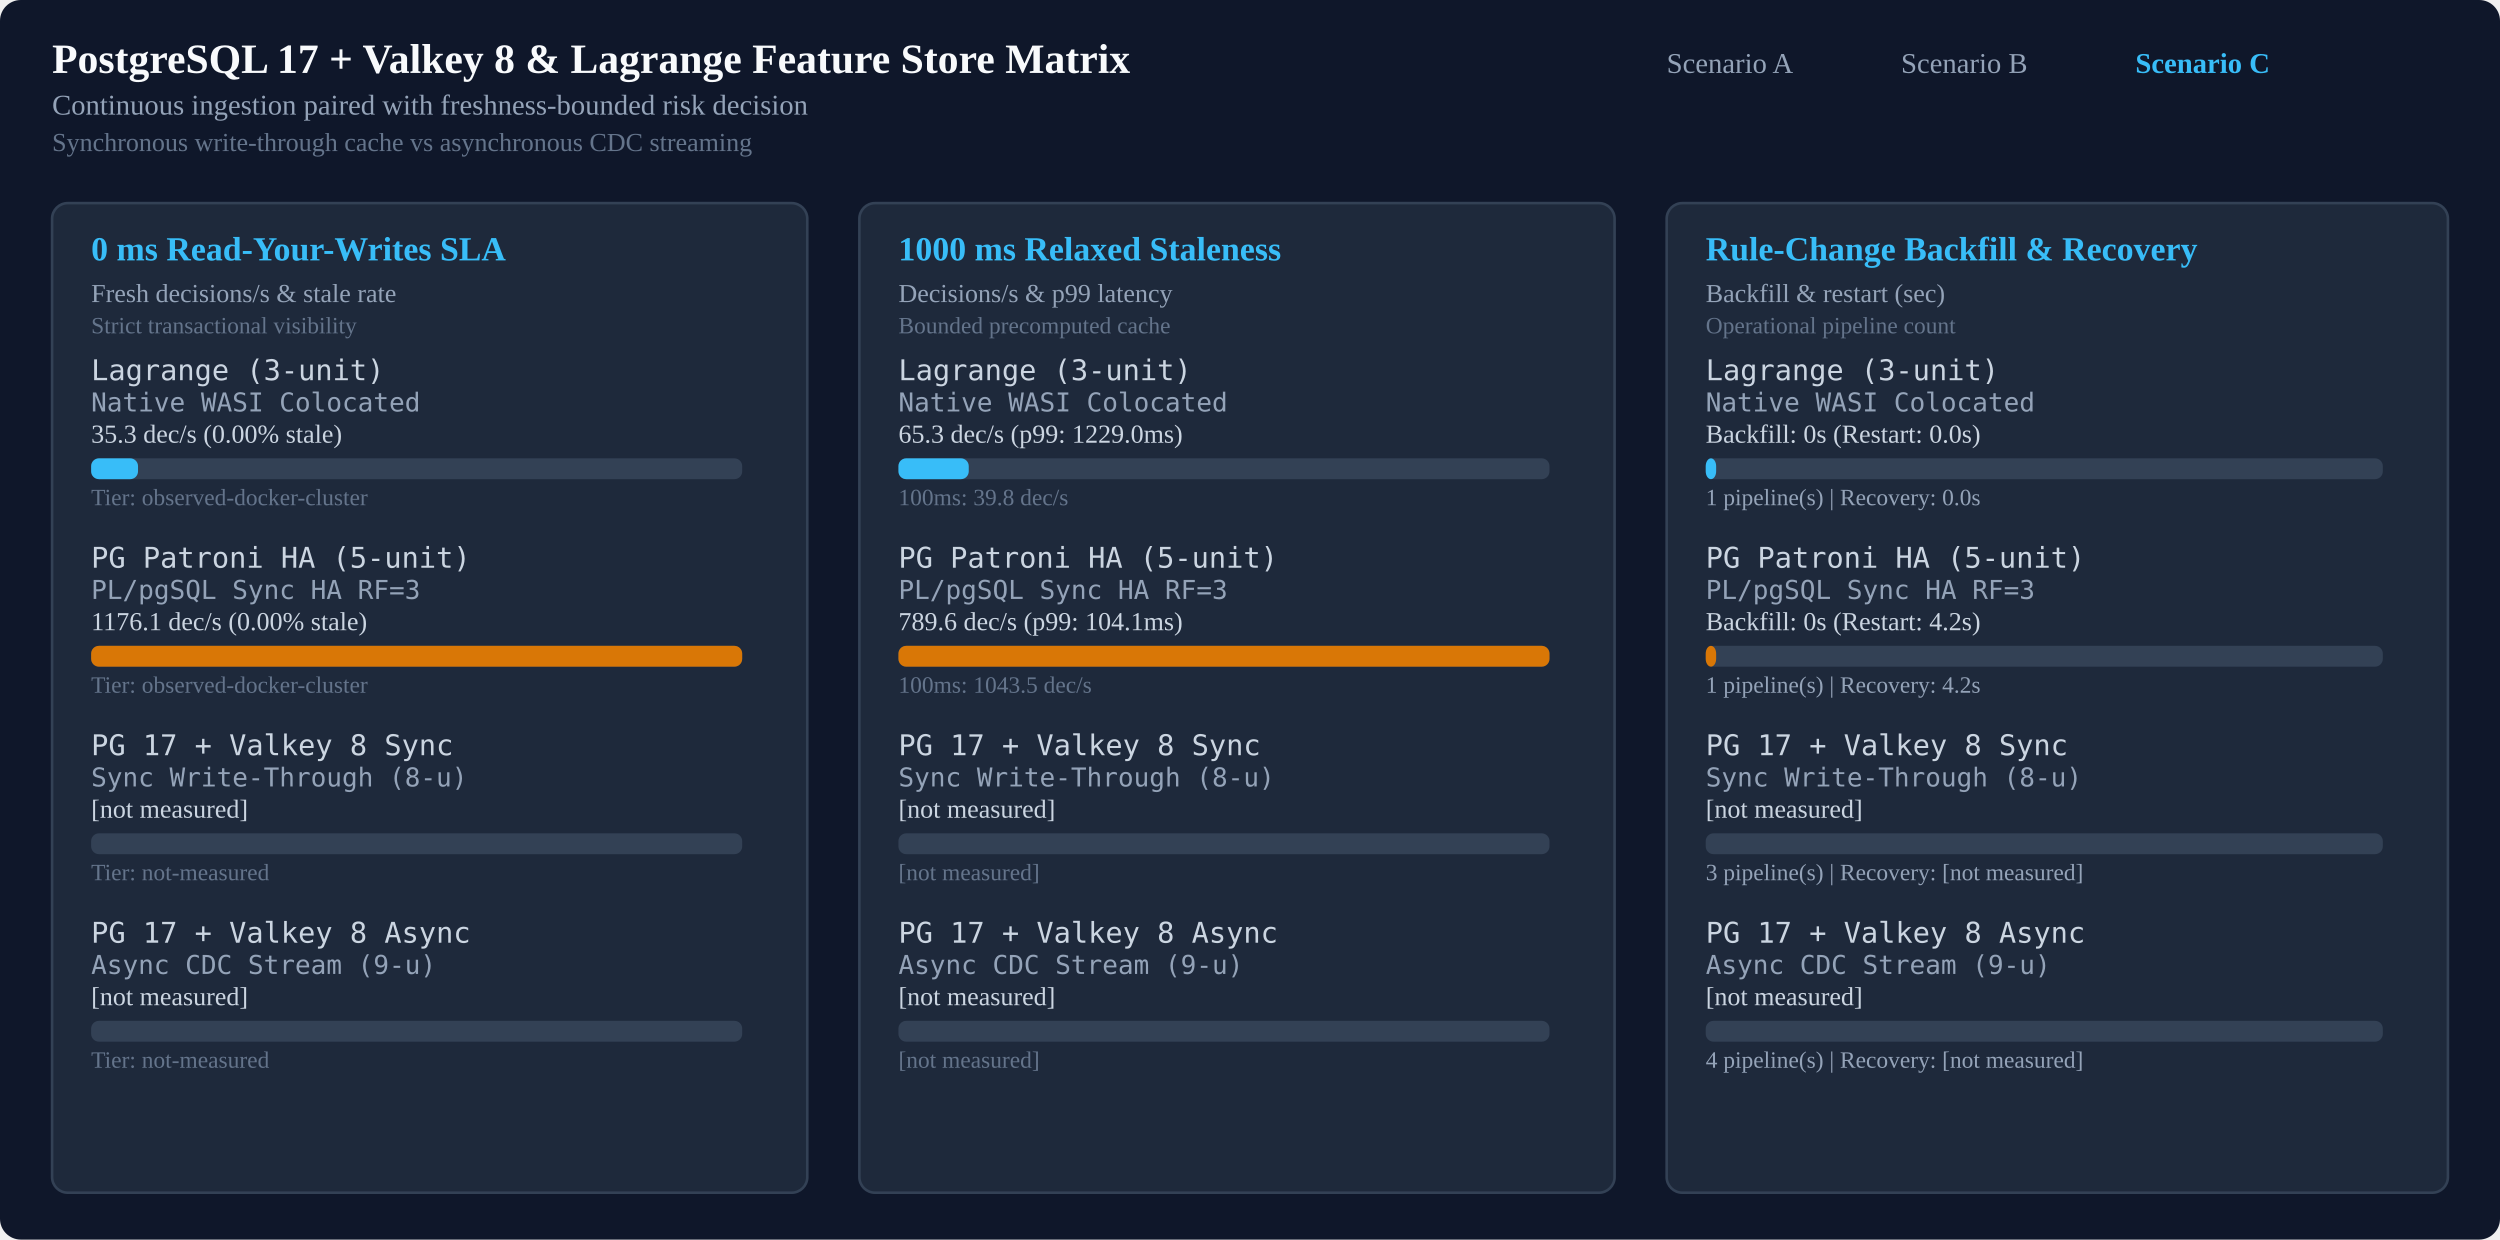
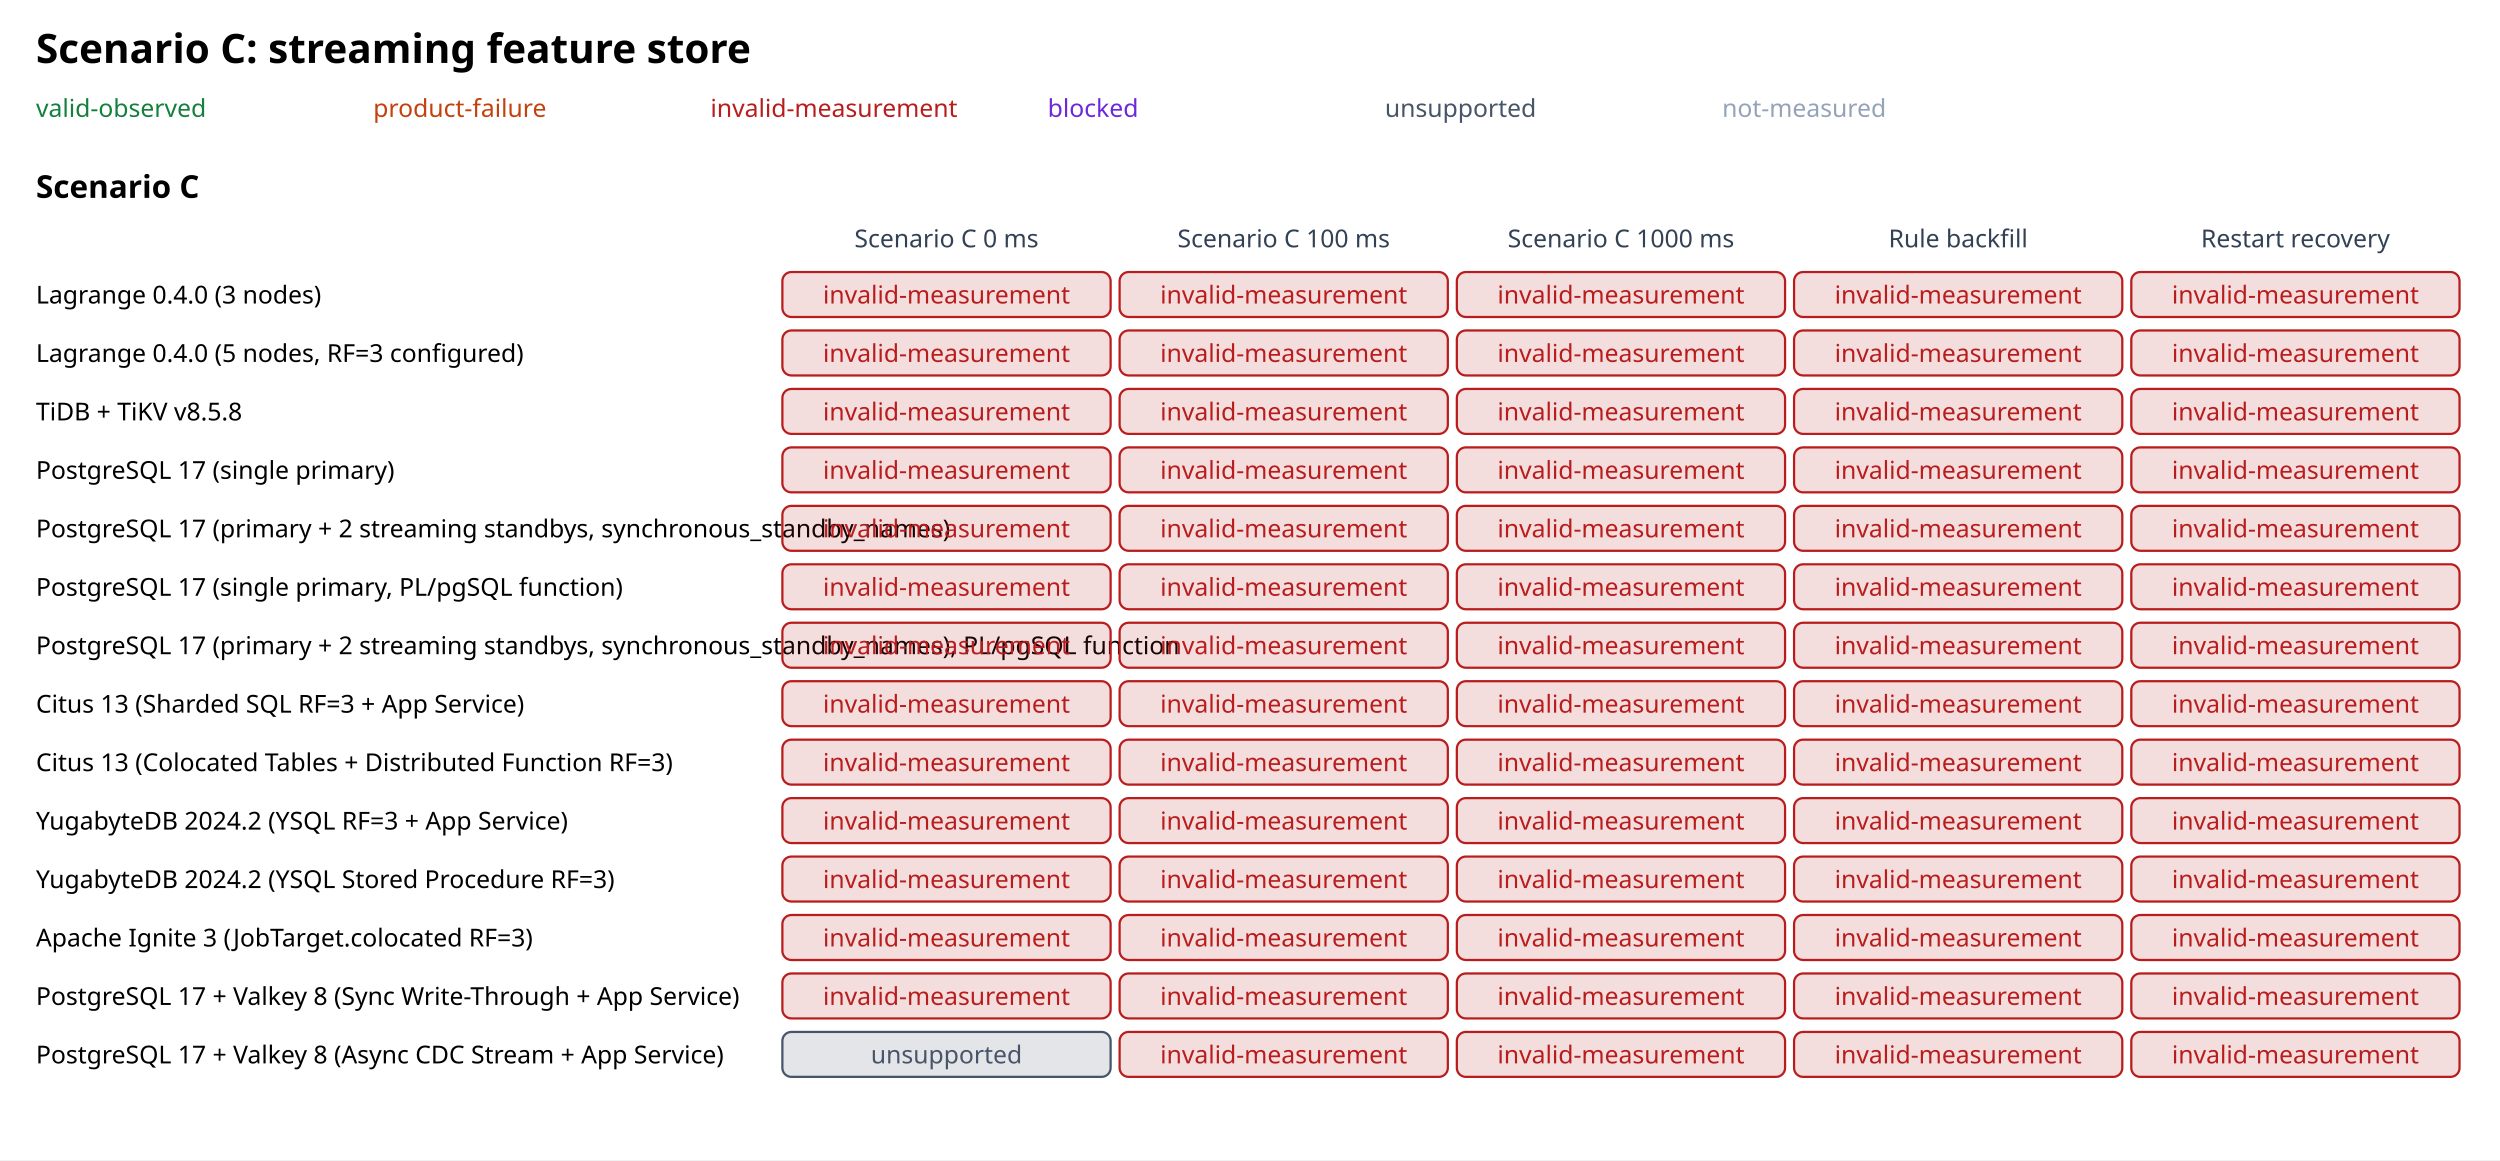
- <svg xmlns="http://www.w3.org/2000/svg" viewBox="0 0 960 476" width="960" height="476">
-   <rect width="960" height="476" fill="#0f172a" rx="8" />
-   <text x="20" y="28" fill="#f8fafc" font-size="16" font-weight="bold">PostgreSQL 17 + Valkey 8 &amp; Lagrange Feature Store Matrix</text>
-   <text x="20" y="44" fill="#94a3b8" font-size="11">Continuous ingestion paired with freshness-bounded risk decision</text>
-   <text x="20" y="58" fill="#64748b" font-size="10">Synchronous write-through cache vs asynchronous CDC streaming</text>
-   <a href="tidb-reference-scenarios.md#scenario-a-tidb-oltp-baseline">
-     <text x="640" y="28" fill="#94a3b8" font-size="11">Scenario A</text>
-   </a>
-   <a href="tidb-reference-scenarios.md#scenario-b-tidb-distributed-risk-decision">
-     <text x="730" y="28" fill="#94a3b8" font-size="11">Scenario B</text>
-   </a>
-   <a href="tidb-reference-scenarios.md#scenario-c-streaming-feature-risk-decision">
-     <text x="820" y="28" fill="#38bdf8" font-size="11" font-weight="bold">Scenario C</text>
-   </a>
-   <rect x="20" y="78" width="290" height="380" fill="#1e293b" rx="6" stroke="#334155" />
-   <a href="tidb-reference-scenarios.md#scenario-c-streaming-feature-risk-decision">
-     <text x="35" y="100" fill="#38bdf8" font-size="13" font-weight="bold">0 ms Read-Your-Writes SLA</text>
-   </a>
-   <text x="35" y="116" fill="#94a3b8" font-size="10">Fresh decisions/s &amp; stale rate</text>
-   <text x="35" y="128" fill="#64748b" font-size="9">Strict transactional visibility</text>
-   <rect x="330" y="78" width="290" height="380" fill="#1e293b" rx="6" stroke="#334155" />
-   <a href="tidb-reference-scenarios.md#scenario-c-streaming-feature-risk-decision">
-     <text x="345" y="100" fill="#38bdf8" font-size="13" font-weight="bold">1000 ms Relaxed Staleness</text>
-   </a>
-   <text x="345" y="116" fill="#94a3b8" font-size="10">Decisions/s &amp; p99 latency</text>
-   <text x="345" y="128" fill="#64748b" font-size="9">Bounded precomputed cache</text>
-   <rect x="640" y="78" width="300" height="380" fill="#1e293b" rx="6" stroke="#334155" />
-   <a href="tidb-reference-scenarios.md#scenario-c-streaming-feature-risk-decision">
-     <text x="655" y="100" fill="#38bdf8" font-size="13" font-weight="bold">Rule-Change Backfill &amp; Recovery</text>
-   </a>
-   <text x="655" y="116" fill="#94a3b8" font-size="10">Backfill &amp; restart (sec)</text>
-   <text x="655" y="128" fill="#64748b" font-size="9">Operational pipeline count</text>
-   <text x="35" y="146" fill="#cbd5e1" font-size="11" font-family="monospace">Lagrange (3-unit)</text>
-   <text x="35" y="158" fill="#94a3b8" font-size="10" font-family="monospace">Native WASI Colocated</text>
-   <text x="35" y="170" fill="#cbd5e1" font-size="10">35.3 dec/s (0.00% stale)</text>
-   <rect x="35" y="176" width="250" height="8" fill="#334155" rx="3" />
-   <rect x="35" y="176" width="18" height="8" fill="#38bdf8" rx="3" />
-   <text x="35" y="194" fill="#64748b" font-size="9">Tier: observed-docker-cluster</text>
-   <text x="345" y="146" fill="#cbd5e1" font-size="11" font-family="monospace">Lagrange (3-unit)</text>
-   <text x="345" y="158" fill="#94a3b8" font-size="10" font-family="monospace">Native WASI Colocated</text>
-   <text x="345" y="170" fill="#cbd5e1" font-size="10">65.3 dec/s (p99: 1229.0ms)</text>
-   <rect x="345" y="176" width="250" height="8" fill="#334155" rx="3" />
-   <rect x="345" y="176" width="27" height="8" fill="#38bdf8" rx="3" />
-   <text x="345" y="194" fill="#64748b" font-size="9">100ms: 39.8 dec/s</text>
-   <text x="655" y="146" fill="#cbd5e1" font-size="11" font-family="monospace">Lagrange (3-unit)</text>
-   <text x="655" y="158" fill="#94a3b8" font-size="10" font-family="monospace">Native WASI Colocated</text>
-   <text x="655" y="170" fill="#cbd5e1" font-size="10">Backfill: 0s (Restart: 0.0s)</text>
-   <rect x="655" y="176" width="260" height="8" fill="#334155" rx="3" />
-   <rect x="655" y="176" width="4" height="8" fill="#38bdf8" rx="3" />
-   <text x="655" y="194" fill="#94a3b8" font-size="9">1 pipeline(s) | Recovery: 0.0s</text>
-   <text x="35" y="218" fill="#cbd5e1" font-size="11" font-family="monospace">PG Patroni HA (5-unit)</text>
-   <text x="35" y="230" fill="#94a3b8" font-size="10" font-family="monospace">PL/pgSQL Sync HA RF=3</text>
-   <text x="35" y="242" fill="#cbd5e1" font-size="10">1176.1 dec/s (0.00% stale)</text>
-   <rect x="35" y="248" width="250" height="8" fill="#334155" rx="3" />
-   <rect x="35" y="248" width="250" height="8" fill="#d97706" rx="3" />
-   <text x="35" y="266" fill="#64748b" font-size="9">Tier: observed-docker-cluster</text>
-   <text x="345" y="218" fill="#cbd5e1" font-size="11" font-family="monospace">PG Patroni HA (5-unit)</text>
-   <text x="345" y="230" fill="#94a3b8" font-size="10" font-family="monospace">PL/pgSQL Sync HA RF=3</text>
-   <text x="345" y="242" fill="#cbd5e1" font-size="10">789.6 dec/s (p99: 104.1ms)</text>
-   <rect x="345" y="248" width="250" height="8" fill="#334155" rx="3" />
-   <rect x="345" y="248" width="250" height="8" fill="#d97706" rx="3" />
-   <text x="345" y="266" fill="#64748b" font-size="9">100ms: 1043.5 dec/s</text>
-   <text x="655" y="218" fill="#cbd5e1" font-size="11" font-family="monospace">PG Patroni HA (5-unit)</text>
-   <text x="655" y="230" fill="#94a3b8" font-size="10" font-family="monospace">PL/pgSQL Sync HA RF=3</text>
-   <text x="655" y="242" fill="#cbd5e1" font-size="10">Backfill: 0s (Restart: 4.2s)</text>
-   <rect x="655" y="248" width="260" height="8" fill="#334155" rx="3" />
-   <rect x="655" y="248" width="4" height="8" fill="#d97706" rx="3" />
-   <text x="655" y="266" fill="#94a3b8" font-size="9">1 pipeline(s) | Recovery: 4.2s</text>
-   <text x="35" y="290" fill="#cbd5e1" font-size="11" font-family="monospace">PG 17 + Valkey 8 Sync</text>
-   <text x="35" y="302" fill="#94a3b8" font-size="10" font-family="monospace">Sync Write-Through (8-u)</text>
-   <text x="35" y="314" fill="#cbd5e1" font-size="10">[not measured]</text>
-   <rect x="35" y="320" width="250" height="8" fill="#334155" rx="3" />
-   <text x="35" y="338" fill="#64748b" font-size="9">Tier: not-measured</text>
-   <text x="345" y="290" fill="#cbd5e1" font-size="11" font-family="monospace">PG 17 + Valkey 8 Sync</text>
-   <text x="345" y="302" fill="#94a3b8" font-size="10" font-family="monospace">Sync Write-Through (8-u)</text>
-   <text x="345" y="314" fill="#cbd5e1" font-size="10">[not measured]</text>
-   <rect x="345" y="320" width="250" height="8" fill="#334155" rx="3" />
-   <text x="345" y="338" fill="#64748b" font-size="9">[not measured]</text>
-   <text x="655" y="290" fill="#cbd5e1" font-size="11" font-family="monospace">PG 17 + Valkey 8 Sync</text>
-   <text x="655" y="302" fill="#94a3b8" font-size="10" font-family="monospace">Sync Write-Through (8-u)</text>
-   <text x="655" y="314" fill="#cbd5e1" font-size="10">[not measured]</text>
-   <rect x="655" y="320" width="260" height="8" fill="#334155" rx="3" />
-   <text x="655" y="338" fill="#94a3b8" font-size="9">3 pipeline(s) | Recovery: [not measured]</text>
-   <text x="35" y="362" fill="#cbd5e1" font-size="11" font-family="monospace">PG 17 + Valkey 8 Async</text>
-   <text x="35" y="374" fill="#94a3b8" font-size="10" font-family="monospace">Async CDC Stream (9-u)</text>
-   <text x="35" y="386" fill="#cbd5e1" font-size="10">[not measured]</text>
-   <rect x="35" y="392" width="250" height="8" fill="#334155" rx="3" />
-   <text x="35" y="410" fill="#64748b" font-size="9">Tier: not-measured</text>
-   <text x="345" y="362" fill="#cbd5e1" font-size="11" font-family="monospace">PG 17 + Valkey 8 Async</text>
-   <text x="345" y="374" fill="#94a3b8" font-size="10" font-family="monospace">Async CDC Stream (9-u)</text>
-   <text x="345" y="386" fill="#cbd5e1" font-size="10">[not measured]</text>
-   <rect x="345" y="392" width="250" height="8" fill="#334155" rx="3" />
-   <text x="345" y="410" fill="#64748b" font-size="9">[not measured]</text>
-   <text x="655" y="362" fill="#cbd5e1" font-size="11" font-family="monospace">PG 17 + Valkey 8 Async</text>
-   <text x="655" y="374" fill="#94a3b8" font-size="10" font-family="monospace">Async CDC Stream (9-u)</text>
-   <text x="655" y="386" fill="#cbd5e1" font-size="10">[not measured]</text>
-   <rect x="655" y="392" width="260" height="8" fill="#334155" rx="3" />
-   <text x="655" y="410" fill="#94a3b8" font-size="9">4 pipeline(s) | Recovery: [not measured]</text>
+ <svg xmlns="http://www.w3.org/2000/svg" width="1112" height="516" viewBox="0 0 1112 516" font-family="sans-serif">
+   <rect width="100%" height="100%" fill="#ffffff" />
+   <text x="16" y="28" font-size="18" font-weight="700">Scenario C: streaming feature store</text>
+   <text x="16" y="52" font-size="11" fill="#15803d">valid-observed</text>
+   <text x="166" y="52" font-size="11" fill="#c2410c">product-failure</text>
+   <text x="316" y="52" font-size="11" fill="#b91c1c">invalid-measurement</text>
+   <text x="466" y="52" font-size="11" fill="#6d28d9">blocked</text>
+   <text x="616" y="52" font-size="11" fill="#475569">unsupported</text>
+   <text x="766" y="52" font-size="11" fill="#94a3b8">not-measured</text>
+   <text x="16" y="88" font-size="14" font-weight="600">Scenario C</text>
+   <text x="421" y="110" text-anchor="middle" font-size="11" fill="#334155">Scenario C 0 ms</text>
+   <text x="571" y="110" text-anchor="middle" font-size="11" fill="#334155">Scenario C 100 ms</text>
+   <text x="721" y="110" text-anchor="middle" font-size="11" fill="#334155">Scenario C 1000 ms</text>
+   <text x="871" y="110" text-anchor="middle" font-size="11" fill="#334155">Rule backfill</text>
+   <text x="1021" y="110" text-anchor="middle" font-size="11" fill="#334155">Restart recovery</text>
+   <text x="16" y="135" font-size="11">Lagrange 0.4.0 (3 nodes)</text>
+   <g>
+     <rect x="348" y="121" width="146" height="20" rx="4" fill="#b91c1c" fill-opacity="0.15" stroke="#b91c1c" />
+     <text x="421" y="135" text-anchor="middle" font-size="11" fill="#b91c1c">invalid-measurement</text>
+   </g>
+   <g>
+     <rect x="498" y="121" width="146" height="20" rx="4" fill="#b91c1c" fill-opacity="0.15" stroke="#b91c1c" />
+     <text x="571" y="135" text-anchor="middle" font-size="11" fill="#b91c1c">invalid-measurement</text>
+   </g>
+   <g>
+     <rect x="648" y="121" width="146" height="20" rx="4" fill="#b91c1c" fill-opacity="0.15" stroke="#b91c1c" />
+     <text x="721" y="135" text-anchor="middle" font-size="11" fill="#b91c1c">invalid-measurement</text>
+   </g>
+   <g>
+     <rect x="798" y="121" width="146" height="20" rx="4" fill="#b91c1c" fill-opacity="0.15" stroke="#b91c1c" />
+     <text x="871" y="135" text-anchor="middle" font-size="11" fill="#b91c1c">invalid-measurement</text>
+   </g>
+   <g>
+     <rect x="948" y="121" width="146" height="20" rx="4" fill="#b91c1c" fill-opacity="0.15" stroke="#b91c1c" />
+     <text x="1021" y="135" text-anchor="middle" font-size="11" fill="#b91c1c">invalid-measurement</text>
+   </g>
+   <text x="16" y="161" font-size="11">Lagrange 0.4.0 (5 nodes, RF=3 configured)</text>
+   <g>
+     <rect x="348" y="147" width="146" height="20" rx="4" fill="#b91c1c" fill-opacity="0.15" stroke="#b91c1c" />
+     <text x="421" y="161" text-anchor="middle" font-size="11" fill="#b91c1c">invalid-measurement</text>
+   </g>
+   <g>
+     <rect x="498" y="147" width="146" height="20" rx="4" fill="#b91c1c" fill-opacity="0.15" stroke="#b91c1c" />
+     <text x="571" y="161" text-anchor="middle" font-size="11" fill="#b91c1c">invalid-measurement</text>
+   </g>
+   <g>
+     <rect x="648" y="147" width="146" height="20" rx="4" fill="#b91c1c" fill-opacity="0.15" stroke="#b91c1c" />
+     <text x="721" y="161" text-anchor="middle" font-size="11" fill="#b91c1c">invalid-measurement</text>
+   </g>
+   <g>
+     <rect x="798" y="147" width="146" height="20" rx="4" fill="#b91c1c" fill-opacity="0.15" stroke="#b91c1c" />
+     <text x="871" y="161" text-anchor="middle" font-size="11" fill="#b91c1c">invalid-measurement</text>
+   </g>
+   <g>
+     <rect x="948" y="147" width="146" height="20" rx="4" fill="#b91c1c" fill-opacity="0.15" stroke="#b91c1c" />
+     <text x="1021" y="161" text-anchor="middle" font-size="11" fill="#b91c1c">invalid-measurement</text>
+   </g>
+   <text x="16" y="187" font-size="11">TiDB + TiKV v8.5.8</text>
+   <g>
+     <rect x="348" y="173" width="146" height="20" rx="4" fill="#b91c1c" fill-opacity="0.15" stroke="#b91c1c" />
+     <text x="421" y="187" text-anchor="middle" font-size="11" fill="#b91c1c">invalid-measurement</text>
+   </g>
+   <g>
+     <rect x="498" y="173" width="146" height="20" rx="4" fill="#b91c1c" fill-opacity="0.15" stroke="#b91c1c" />
+     <text x="571" y="187" text-anchor="middle" font-size="11" fill="#b91c1c">invalid-measurement</text>
+   </g>
+   <g>
+     <rect x="648" y="173" width="146" height="20" rx="4" fill="#b91c1c" fill-opacity="0.15" stroke="#b91c1c" />
+     <text x="721" y="187" text-anchor="middle" font-size="11" fill="#b91c1c">invalid-measurement</text>
+   </g>
+   <g>
+     <rect x="798" y="173" width="146" height="20" rx="4" fill="#b91c1c" fill-opacity="0.15" stroke="#b91c1c" />
+     <text x="871" y="187" text-anchor="middle" font-size="11" fill="#b91c1c">invalid-measurement</text>
+   </g>
+   <g>
+     <rect x="948" y="173" width="146" height="20" rx="4" fill="#b91c1c" fill-opacity="0.15" stroke="#b91c1c" />
+     <text x="1021" y="187" text-anchor="middle" font-size="11" fill="#b91c1c">invalid-measurement</text>
+   </g>
+   <text x="16" y="213" font-size="11">PostgreSQL 17 (single primary)</text>
+   <g>
+     <rect x="348" y="199" width="146" height="20" rx="4" fill="#b91c1c" fill-opacity="0.15" stroke="#b91c1c" />
+     <text x="421" y="213" text-anchor="middle" font-size="11" fill="#b91c1c">invalid-measurement</text>
+   </g>
+   <g>
+     <rect x="498" y="199" width="146" height="20" rx="4" fill="#b91c1c" fill-opacity="0.15" stroke="#b91c1c" />
+     <text x="571" y="213" text-anchor="middle" font-size="11" fill="#b91c1c">invalid-measurement</text>
+   </g>
+   <g>
+     <rect x="648" y="199" width="146" height="20" rx="4" fill="#b91c1c" fill-opacity="0.15" stroke="#b91c1c" />
+     <text x="721" y="213" text-anchor="middle" font-size="11" fill="#b91c1c">invalid-measurement</text>
+   </g>
+   <g>
+     <rect x="798" y="199" width="146" height="20" rx="4" fill="#b91c1c" fill-opacity="0.15" stroke="#b91c1c" />
+     <text x="871" y="213" text-anchor="middle" font-size="11" fill="#b91c1c">invalid-measurement</text>
+   </g>
+   <g>
+     <rect x="948" y="199" width="146" height="20" rx="4" fill="#b91c1c" fill-opacity="0.15" stroke="#b91c1c" />
+     <text x="1021" y="213" text-anchor="middle" font-size="11" fill="#b91c1c">invalid-measurement</text>
+   </g>
+   <text x="16" y="239" font-size="11">PostgreSQL 17 (primary + 2 streaming standbys, synchronous_standby_names)</text>
+   <g>
+     <rect x="348" y="225" width="146" height="20" rx="4" fill="#b91c1c" fill-opacity="0.15" stroke="#b91c1c" />
+     <text x="421" y="239" text-anchor="middle" font-size="11" fill="#b91c1c">invalid-measurement</text>
+   </g>
+   <g>
+     <rect x="498" y="225" width="146" height="20" rx="4" fill="#b91c1c" fill-opacity="0.15" stroke="#b91c1c" />
+     <text x="571" y="239" text-anchor="middle" font-size="11" fill="#b91c1c">invalid-measurement</text>
+   </g>
+   <g>
+     <rect x="648" y="225" width="146" height="20" rx="4" fill="#b91c1c" fill-opacity="0.15" stroke="#b91c1c" />
+     <text x="721" y="239" text-anchor="middle" font-size="11" fill="#b91c1c">invalid-measurement</text>
+   </g>
+   <g>
+     <rect x="798" y="225" width="146" height="20" rx="4" fill="#b91c1c" fill-opacity="0.15" stroke="#b91c1c" />
+     <text x="871" y="239" text-anchor="middle" font-size="11" fill="#b91c1c">invalid-measurement</text>
+   </g>
+   <g>
+     <rect x="948" y="225" width="146" height="20" rx="4" fill="#b91c1c" fill-opacity="0.15" stroke="#b91c1c" />
+     <text x="1021" y="239" text-anchor="middle" font-size="11" fill="#b91c1c">invalid-measurement</text>
+   </g>
+   <text x="16" y="265" font-size="11">PostgreSQL 17 (single primary, PL/pgSQL function)</text>
+   <g>
+     <rect x="348" y="251" width="146" height="20" rx="4" fill="#b91c1c" fill-opacity="0.15" stroke="#b91c1c" />
+     <text x="421" y="265" text-anchor="middle" font-size="11" fill="#b91c1c">invalid-measurement</text>
+   </g>
+   <g>
+     <rect x="498" y="251" width="146" height="20" rx="4" fill="#b91c1c" fill-opacity="0.15" stroke="#b91c1c" />
+     <text x="571" y="265" text-anchor="middle" font-size="11" fill="#b91c1c">invalid-measurement</text>
+   </g>
+   <g>
+     <rect x="648" y="251" width="146" height="20" rx="4" fill="#b91c1c" fill-opacity="0.15" stroke="#b91c1c" />
+     <text x="721" y="265" text-anchor="middle" font-size="11" fill="#b91c1c">invalid-measurement</text>
+   </g>
+   <g>
+     <rect x="798" y="251" width="146" height="20" rx="4" fill="#b91c1c" fill-opacity="0.15" stroke="#b91c1c" />
+     <text x="871" y="265" text-anchor="middle" font-size="11" fill="#b91c1c">invalid-measurement</text>
+   </g>
+   <g>
+     <rect x="948" y="251" width="146" height="20" rx="4" fill="#b91c1c" fill-opacity="0.15" stroke="#b91c1c" />
+     <text x="1021" y="265" text-anchor="middle" font-size="11" fill="#b91c1c">invalid-measurement</text>
+   </g>
+   <text x="16" y="291" font-size="11">PostgreSQL 17 (primary + 2 streaming standbys, synchronous_standby_names), PL/pgSQL function</text>
+   <g>
+     <rect x="348" y="277" width="146" height="20" rx="4" fill="#b91c1c" fill-opacity="0.15" stroke="#b91c1c" />
+     <text x="421" y="291" text-anchor="middle" font-size="11" fill="#b91c1c">invalid-measurement</text>
+   </g>
+   <g>
+     <rect x="498" y="277" width="146" height="20" rx="4" fill="#b91c1c" fill-opacity="0.15" stroke="#b91c1c" />
+     <text x="571" y="291" text-anchor="middle" font-size="11" fill="#b91c1c">invalid-measurement</text>
+   </g>
+   <g>
+     <rect x="648" y="277" width="146" height="20" rx="4" fill="#b91c1c" fill-opacity="0.15" stroke="#b91c1c" />
+     <text x="721" y="291" text-anchor="middle" font-size="11" fill="#b91c1c">invalid-measurement</text>
+   </g>
+   <g>
+     <rect x="798" y="277" width="146" height="20" rx="4" fill="#b91c1c" fill-opacity="0.15" stroke="#b91c1c" />
+     <text x="871" y="291" text-anchor="middle" font-size="11" fill="#b91c1c">invalid-measurement</text>
+   </g>
+   <g>
+     <rect x="948" y="277" width="146" height="20" rx="4" fill="#b91c1c" fill-opacity="0.15" stroke="#b91c1c" />
+     <text x="1021" y="291" text-anchor="middle" font-size="11" fill="#b91c1c">invalid-measurement</text>
+   </g>
+   <text x="16" y="317" font-size="11">Citus 13 (Sharded SQL RF=3 + App Service)</text>
+   <g>
+     <rect x="348" y="303" width="146" height="20" rx="4" fill="#b91c1c" fill-opacity="0.15" stroke="#b91c1c" />
+     <text x="421" y="317" text-anchor="middle" font-size="11" fill="#b91c1c">invalid-measurement</text>
+   </g>
+   <g>
+     <rect x="498" y="303" width="146" height="20" rx="4" fill="#b91c1c" fill-opacity="0.15" stroke="#b91c1c" />
+     <text x="571" y="317" text-anchor="middle" font-size="11" fill="#b91c1c">invalid-measurement</text>
+   </g>
+   <g>
+     <rect x="648" y="303" width="146" height="20" rx="4" fill="#b91c1c" fill-opacity="0.15" stroke="#b91c1c" />
+     <text x="721" y="317" text-anchor="middle" font-size="11" fill="#b91c1c">invalid-measurement</text>
+   </g>
+   <g>
+     <rect x="798" y="303" width="146" height="20" rx="4" fill="#b91c1c" fill-opacity="0.15" stroke="#b91c1c" />
+     <text x="871" y="317" text-anchor="middle" font-size="11" fill="#b91c1c">invalid-measurement</text>
+   </g>
+   <g>
+     <rect x="948" y="303" width="146" height="20" rx="4" fill="#b91c1c" fill-opacity="0.15" stroke="#b91c1c" />
+     <text x="1021" y="317" text-anchor="middle" font-size="11" fill="#b91c1c">invalid-measurement</text>
+   </g>
+   <text x="16" y="343" font-size="11">Citus 13 (Colocated Tables + Distributed Function RF=3)</text>
+   <g>
+     <rect x="348" y="329" width="146" height="20" rx="4" fill="#b91c1c" fill-opacity="0.15" stroke="#b91c1c" />
+     <text x="421" y="343" text-anchor="middle" font-size="11" fill="#b91c1c">invalid-measurement</text>
+   </g>
+   <g>
+     <rect x="498" y="329" width="146" height="20" rx="4" fill="#b91c1c" fill-opacity="0.15" stroke="#b91c1c" />
+     <text x="571" y="343" text-anchor="middle" font-size="11" fill="#b91c1c">invalid-measurement</text>
+   </g>
+   <g>
+     <rect x="648" y="329" width="146" height="20" rx="4" fill="#b91c1c" fill-opacity="0.15" stroke="#b91c1c" />
+     <text x="721" y="343" text-anchor="middle" font-size="11" fill="#b91c1c">invalid-measurement</text>
+   </g>
+   <g>
+     <rect x="798" y="329" width="146" height="20" rx="4" fill="#b91c1c" fill-opacity="0.15" stroke="#b91c1c" />
+     <text x="871" y="343" text-anchor="middle" font-size="11" fill="#b91c1c">invalid-measurement</text>
+   </g>
+   <g>
+     <rect x="948" y="329" width="146" height="20" rx="4" fill="#b91c1c" fill-opacity="0.15" stroke="#b91c1c" />
+     <text x="1021" y="343" text-anchor="middle" font-size="11" fill="#b91c1c">invalid-measurement</text>
+   </g>
+   <text x="16" y="369" font-size="11">YugabyteDB 2024.2 (YSQL RF=3 + App Service)</text>
+   <g>
+     <rect x="348" y="355" width="146" height="20" rx="4" fill="#b91c1c" fill-opacity="0.15" stroke="#b91c1c" />
+     <text x="421" y="369" text-anchor="middle" font-size="11" fill="#b91c1c">invalid-measurement</text>
+   </g>
+   <g>
+     <rect x="498" y="355" width="146" height="20" rx="4" fill="#b91c1c" fill-opacity="0.15" stroke="#b91c1c" />
+     <text x="571" y="369" text-anchor="middle" font-size="11" fill="#b91c1c">invalid-measurement</text>
+   </g>
+   <g>
+     <rect x="648" y="355" width="146" height="20" rx="4" fill="#b91c1c" fill-opacity="0.15" stroke="#b91c1c" />
+     <text x="721" y="369" text-anchor="middle" font-size="11" fill="#b91c1c">invalid-measurement</text>
+   </g>
+   <g>
+     <rect x="798" y="355" width="146" height="20" rx="4" fill="#b91c1c" fill-opacity="0.15" stroke="#b91c1c" />
+     <text x="871" y="369" text-anchor="middle" font-size="11" fill="#b91c1c">invalid-measurement</text>
+   </g>
+   <g>
+     <rect x="948" y="355" width="146" height="20" rx="4" fill="#b91c1c" fill-opacity="0.15" stroke="#b91c1c" />
+     <text x="1021" y="369" text-anchor="middle" font-size="11" fill="#b91c1c">invalid-measurement</text>
+   </g>
+   <text x="16" y="395" font-size="11">YugabyteDB 2024.2 (YSQL Stored Procedure RF=3)</text>
+   <g>
+     <rect x="348" y="381" width="146" height="20" rx="4" fill="#b91c1c" fill-opacity="0.15" stroke="#b91c1c" />
+     <text x="421" y="395" text-anchor="middle" font-size="11" fill="#b91c1c">invalid-measurement</text>
+   </g>
+   <g>
+     <rect x="498" y="381" width="146" height="20" rx="4" fill="#b91c1c" fill-opacity="0.15" stroke="#b91c1c" />
+     <text x="571" y="395" text-anchor="middle" font-size="11" fill="#b91c1c">invalid-measurement</text>
+   </g>
+   <g>
+     <rect x="648" y="381" width="146" height="20" rx="4" fill="#b91c1c" fill-opacity="0.15" stroke="#b91c1c" />
+     <text x="721" y="395" text-anchor="middle" font-size="11" fill="#b91c1c">invalid-measurement</text>
+   </g>
+   <g>
+     <rect x="798" y="381" width="146" height="20" rx="4" fill="#b91c1c" fill-opacity="0.15" stroke="#b91c1c" />
+     <text x="871" y="395" text-anchor="middle" font-size="11" fill="#b91c1c">invalid-measurement</text>
+   </g>
+   <g>
+     <rect x="948" y="381" width="146" height="20" rx="4" fill="#b91c1c" fill-opacity="0.15" stroke="#b91c1c" />
+     <text x="1021" y="395" text-anchor="middle" font-size="11" fill="#b91c1c">invalid-measurement</text>
+   </g>
+   <text x="16" y="421" font-size="11">Apache Ignite 3 (JobTarget.colocated RF=3)</text>
+   <g>
+     <rect x="348" y="407" width="146" height="20" rx="4" fill="#b91c1c" fill-opacity="0.15" stroke="#b91c1c" />
+     <text x="421" y="421" text-anchor="middle" font-size="11" fill="#b91c1c">invalid-measurement</text>
+   </g>
+   <g>
+     <rect x="498" y="407" width="146" height="20" rx="4" fill="#b91c1c" fill-opacity="0.15" stroke="#b91c1c" />
+     <text x="571" y="421" text-anchor="middle" font-size="11" fill="#b91c1c">invalid-measurement</text>
+   </g>
+   <g>
+     <rect x="648" y="407" width="146" height="20" rx="4" fill="#b91c1c" fill-opacity="0.15" stroke="#b91c1c" />
+     <text x="721" y="421" text-anchor="middle" font-size="11" fill="#b91c1c">invalid-measurement</text>
+   </g>
+   <g>
+     <rect x="798" y="407" width="146" height="20" rx="4" fill="#b91c1c" fill-opacity="0.15" stroke="#b91c1c" />
+     <text x="871" y="421" text-anchor="middle" font-size="11" fill="#b91c1c">invalid-measurement</text>
+   </g>
+   <g>
+     <rect x="948" y="407" width="146" height="20" rx="4" fill="#b91c1c" fill-opacity="0.15" stroke="#b91c1c" />
+     <text x="1021" y="421" text-anchor="middle" font-size="11" fill="#b91c1c">invalid-measurement</text>
+   </g>
+   <text x="16" y="447" font-size="11">PostgreSQL 17 + Valkey 8 (Sync Write-Through + App Service)</text>
+   <g>
+     <rect x="348" y="433" width="146" height="20" rx="4" fill="#b91c1c" fill-opacity="0.15" stroke="#b91c1c" />
+     <text x="421" y="447" text-anchor="middle" font-size="11" fill="#b91c1c">invalid-measurement</text>
+   </g>
+   <g>
+     <rect x="498" y="433" width="146" height="20" rx="4" fill="#b91c1c" fill-opacity="0.15" stroke="#b91c1c" />
+     <text x="571" y="447" text-anchor="middle" font-size="11" fill="#b91c1c">invalid-measurement</text>
+   </g>
+   <g>
+     <rect x="648" y="433" width="146" height="20" rx="4" fill="#b91c1c" fill-opacity="0.15" stroke="#b91c1c" />
+     <text x="721" y="447" text-anchor="middle" font-size="11" fill="#b91c1c">invalid-measurement</text>
+   </g>
+   <g>
+     <rect x="798" y="433" width="146" height="20" rx="4" fill="#b91c1c" fill-opacity="0.15" stroke="#b91c1c" />
+     <text x="871" y="447" text-anchor="middle" font-size="11" fill="#b91c1c">invalid-measurement</text>
+   </g>
+   <g>
+     <rect x="948" y="433" width="146" height="20" rx="4" fill="#b91c1c" fill-opacity="0.15" stroke="#b91c1c" />
+     <text x="1021" y="447" text-anchor="middle" font-size="11" fill="#b91c1c">invalid-measurement</text>
+   </g>
+   <text x="16" y="473" font-size="11">PostgreSQL 17 + Valkey 8 (Async CDC Stream + App Service)</text>
+   <g>
+     <rect x="348" y="459" width="146" height="20" rx="4" fill="#475569" fill-opacity="0.15" stroke="#475569" />
+     <text x="421" y="473" text-anchor="middle" font-size="11" fill="#475569">unsupported</text>
+   </g>
+   <g>
+     <rect x="498" y="459" width="146" height="20" rx="4" fill="#b91c1c" fill-opacity="0.15" stroke="#b91c1c" />
+     <text x="571" y="473" text-anchor="middle" font-size="11" fill="#b91c1c">invalid-measurement</text>
+   </g>
+   <g>
+     <rect x="648" y="459" width="146" height="20" rx="4" fill="#b91c1c" fill-opacity="0.15" stroke="#b91c1c" />
+     <text x="721" y="473" text-anchor="middle" font-size="11" fill="#b91c1c">invalid-measurement</text>
+   </g>
+   <g>
+     <rect x="798" y="459" width="146" height="20" rx="4" fill="#b91c1c" fill-opacity="0.15" stroke="#b91c1c" />
+     <text x="871" y="473" text-anchor="middle" font-size="11" fill="#b91c1c">invalid-measurement</text>
+   </g>
+   <g>
+     <rect x="948" y="459" width="146" height="20" rx="4" fill="#b91c1c" fill-opacity="0.15" stroke="#b91c1c" />
+     <text x="1021" y="473" text-anchor="middle" font-size="11" fill="#b91c1c">invalid-measurement</text>
+   </g>
</svg>
